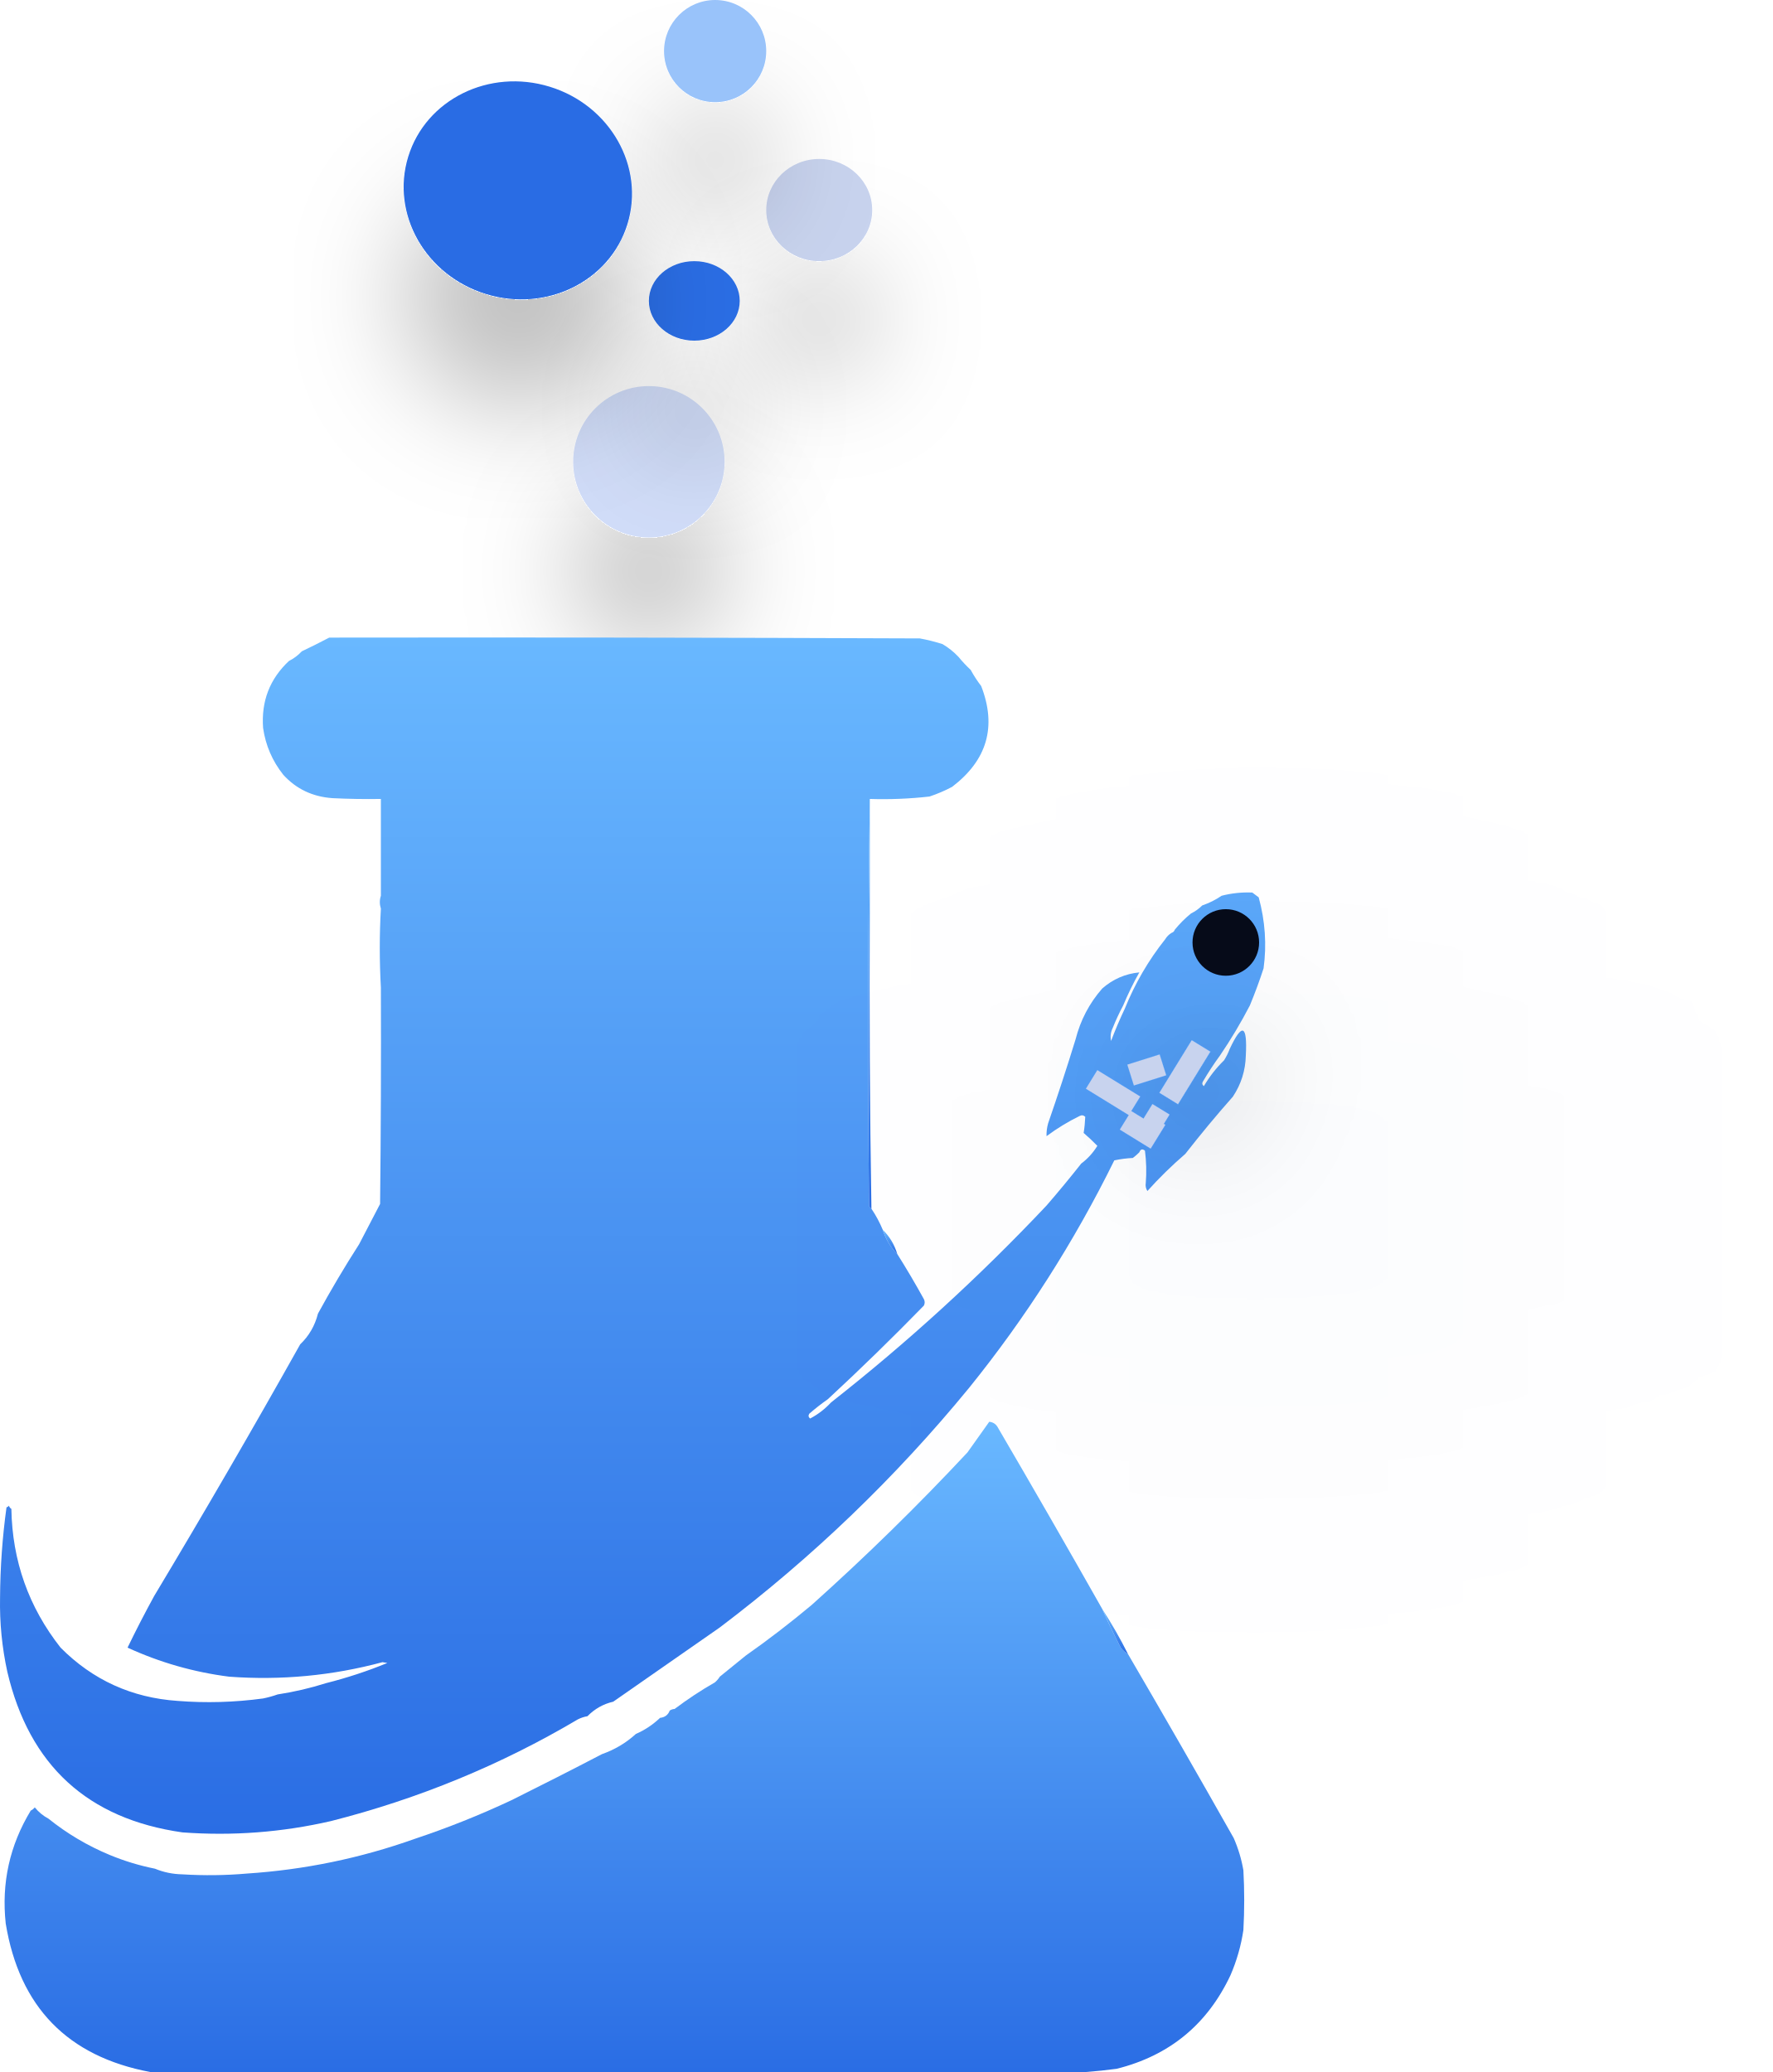
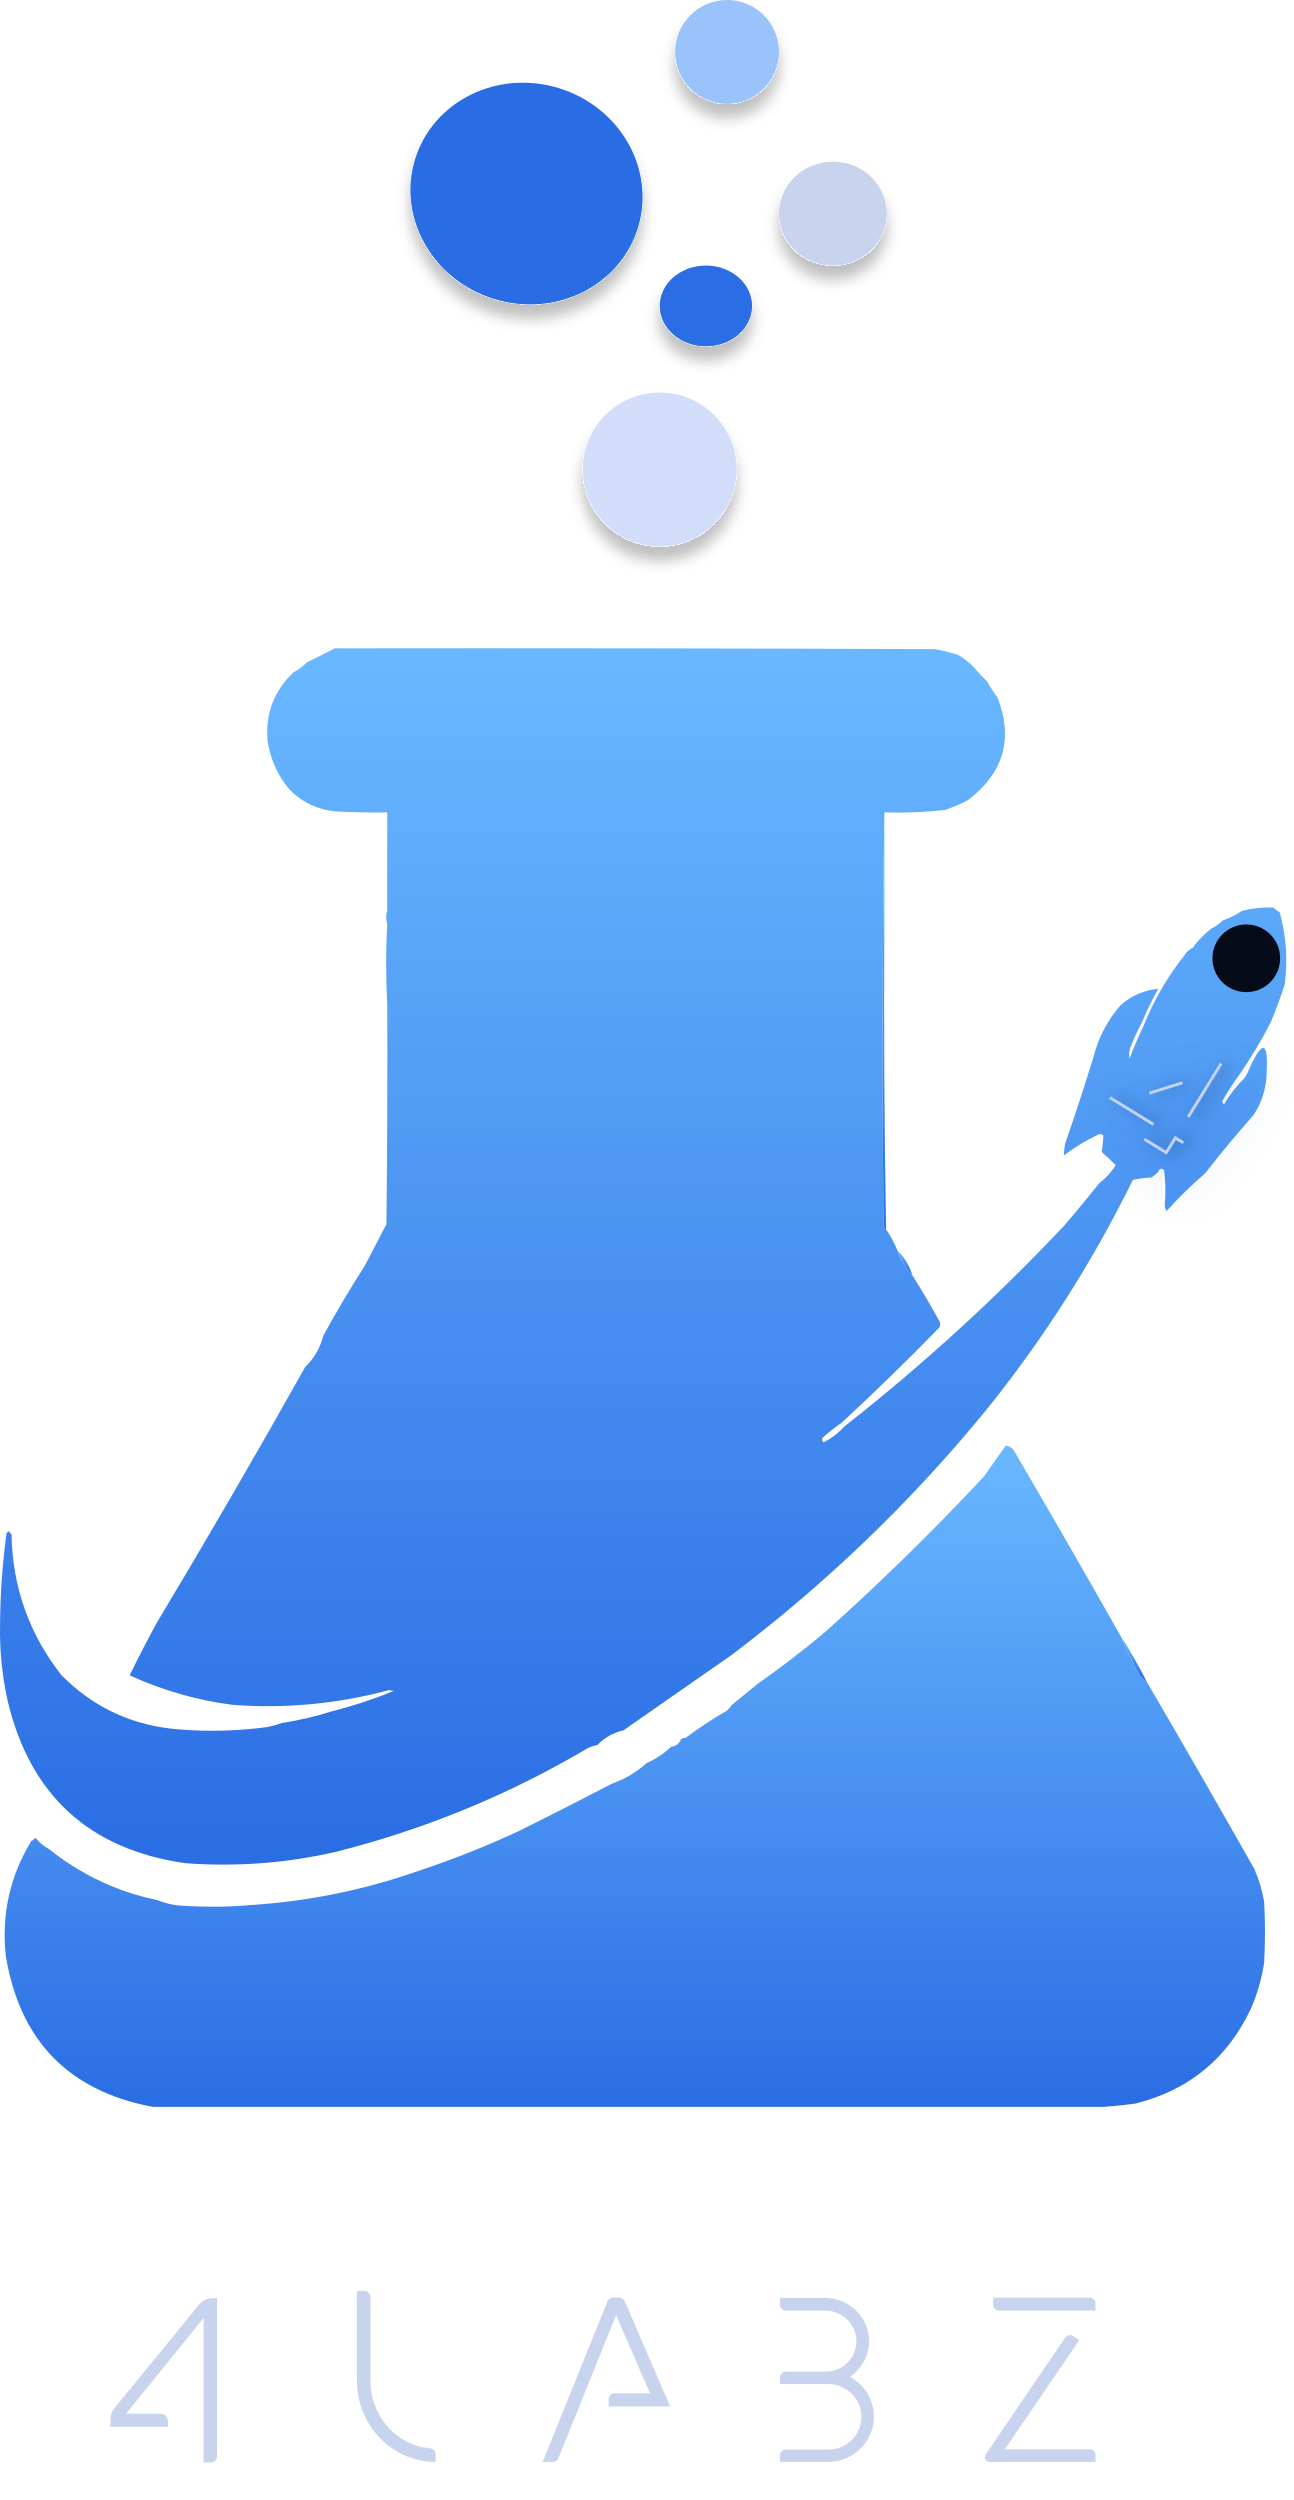
- <svg xmlns="http://www.w3.org/2000/svg" width="65" height="76" viewBox="0 0 65 76" fill="none">
-   <g filter="url(#filter0_d_2025_61)">
-     <ellipse cx="30.045" cy="7.705" rx="1.944" ry="1.874" fill="#C8D3EE" />
+ <svg xmlns="http://www.w3.org/2000/svg" width="374" height="723" viewBox="0 0 374 723" fill="none">
+   <g filter="url(#filter0_d_2025_28)">
+     <ellipse cx="240.874" cy="61.773" rx="15.582" ry="15.026" fill="#C8D3EE" />
  </g>
-   <g filter="url(#filter1_d_2025_61)">
-     <circle cx="23.798" cy="16.938" r="2.777" fill="#D1DDF9" />
+   <g filter="url(#filter1_d_2025_28)">
+     <circle cx="190.788" cy="135.789" r="22.261" fill="#D1DDF9" />
  </g>
-   <g filter="url(#filter2_d_2025_61)">
-     <circle cx="26.228" cy="1.874" r="1.874" fill="#99C3FA" />
+   <g filter="url(#filter2_d_2025_28)">
+     <circle cx="210.266" cy="15.026" r="15.026" fill="#99C3FA" />
  </g>
-   <g filter="url(#filter3_d_2025_61)">
-     <ellipse cx="25.464" cy="11.037" rx="1.666" ry="1.458" fill="#2A6DE4" />
+   <g filter="url(#filter3_d_2025_28)">
+     <ellipse cx="204.144" cy="88.486" rx="13.356" ry="11.687" fill="#2A6DE4" />
  </g>
-   <g filter="url(#filter4_d_2025_61)">
-     <ellipse cx="18.992" cy="6.983" rx="4.206" ry="3.978" transform="rotate(17.1161 18.9917 6.9826)" fill="#296CE4" />
+   <g filter="url(#filter4_d_2025_28)">
+     <ellipse cx="152.261" cy="55.981" rx="33.718" ry="31.895" transform="rotate(17.1161 152.261 55.9809)" fill="#296CE4" />
  </g>
-   <path fill-rule="evenodd" clip-rule="evenodd" d="M12.075 23.387C19.296 23.377 26.516 23.387 33.736 23.417C34.017 23.469 34.293 23.538 34.565 23.624C34.785 23.754 34.983 23.912 35.156 24.097C35.289 24.26 35.437 24.418 35.6 24.571C35.715 24.782 35.843 24.979 35.985 25.163C36.562 26.648 36.207 27.88 34.92 28.861C34.653 29.003 34.377 29.121 34.091 29.216C33.364 29.299 32.634 29.328 31.901 29.305C31.832 34.267 31.823 39.238 31.872 44.219C31.888 44.273 31.918 44.313 31.961 44.337C32.124 44.58 32.262 44.836 32.375 45.107C32.484 45.451 32.662 45.747 32.907 45.995C33.245 46.531 33.571 47.084 33.884 47.652C33.923 47.73 33.923 47.809 33.884 47.888C32.734 49.068 31.561 50.212 30.363 51.321C30.13 51.484 29.903 51.662 29.682 51.853C29.638 51.921 29.648 51.98 29.712 52.031C30.004 51.876 30.261 51.678 30.481 51.439C33.29 49.233 35.923 46.826 38.382 44.219C38.819 43.714 39.243 43.201 39.654 42.68C39.892 42.501 40.09 42.284 40.246 42.029C40.087 41.865 39.919 41.707 39.743 41.556C39.775 41.361 39.794 41.164 39.802 40.964C39.74 40.904 39.671 40.894 39.595 40.934C39.168 41.143 38.764 41.39 38.382 41.674C38.377 41.517 38.397 41.359 38.441 41.201C38.794 40.181 39.13 39.155 39.447 38.123C39.626 37.421 39.951 36.799 40.424 36.259C40.817 35.914 41.271 35.717 41.785 35.667C41.563 36.061 41.366 36.465 41.193 36.88C41.05 37.147 40.922 37.423 40.808 37.709C40.734 37.861 40.715 38.019 40.749 38.182C40.901 37.78 41.069 37.385 41.252 36.999C41.625 36.075 42.118 35.226 42.732 34.454C42.791 34.355 42.87 34.276 42.968 34.217C43.028 34.198 43.067 34.158 43.087 34.099C43.266 33.88 43.463 33.683 43.679 33.507C43.834 33.431 43.971 33.332 44.093 33.211C44.348 33.123 44.585 33.005 44.803 32.856C45.171 32.761 45.546 32.722 45.928 32.738C46.004 32.796 46.083 32.855 46.164 32.915C46.401 33.786 46.46 34.654 46.342 35.519C46.194 35.973 46.026 36.427 45.839 36.88C45.509 37.515 45.144 38.127 44.744 38.715C44.523 39.017 44.316 39.332 44.122 39.662C44.078 39.729 44.088 39.788 44.152 39.84C44.356 39.492 44.602 39.176 44.892 38.893C44.976 38.76 45.045 38.622 45.099 38.478C45.554 37.505 45.751 37.583 45.691 38.715C45.678 39.264 45.52 39.767 45.217 40.224C44.615 40.904 44.033 41.605 43.471 42.325C42.978 42.75 42.514 43.204 42.081 43.686C42.024 43.595 42.005 43.496 42.022 43.391C42.053 42.999 42.043 42.605 41.992 42.207C41.898 42.13 41.829 42.15 41.785 42.266C41.713 42.339 41.634 42.408 41.548 42.473C41.316 42.485 41.089 42.515 40.867 42.562C39.397 45.548 37.622 48.33 35.541 50.907C32.842 54.198 29.794 57.127 26.398 59.695C25.094 60.605 23.792 61.512 22.491 62.417C22.126 62.502 21.81 62.679 21.545 62.95C21.42 62.971 21.301 63.011 21.189 63.068C18.365 64.739 15.347 65.982 12.135 66.797C10.343 67.209 8.528 67.347 6.69 67.211C3.216 66.716 1.075 64.753 0.269 61.323C0.073 60.426 -0.016 59.518 0.002 58.6C0.009 57.488 0.087 56.383 0.239 55.286C0.276 55.279 0.305 55.26 0.328 55.227C0.344 55.281 0.374 55.321 0.417 55.345C0.45 57.25 1.051 58.947 2.222 60.435C3.402 61.622 4.833 62.273 6.512 62.388C7.551 62.471 8.597 62.441 9.649 62.299C9.837 62.26 10.015 62.211 10.182 62.151C10.787 62.058 11.379 61.92 11.957 61.737C12.726 61.543 13.475 61.297 14.206 60.997C14.147 60.987 14.088 60.977 14.028 60.968C12.187 61.463 10.313 61.64 8.406 61.5C7.109 61.335 5.867 60.98 4.678 60.435C4.987 59.796 5.313 59.164 5.654 58.541C7.487 55.486 9.273 52.409 11.01 49.309C11.333 49 11.55 48.625 11.661 48.184C12.133 47.32 12.636 46.471 13.17 45.639C13.429 45.145 13.685 44.652 13.94 44.16C13.969 41.517 13.979 38.873 13.969 36.23C13.915 35.237 13.915 34.27 13.969 33.33C13.918 33.166 13.918 33.008 13.969 32.856C13.969 32.836 13.969 32.817 13.969 32.797C13.969 31.633 13.969 30.469 13.969 29.305C13.377 29.315 12.785 29.305 12.194 29.276C11.465 29.225 10.863 28.939 10.389 28.418C9.986 27.909 9.74 27.337 9.649 26.701C9.577 25.724 9.892 24.905 10.596 24.245C10.774 24.156 10.932 24.037 11.069 23.89C11.411 23.727 11.746 23.56 12.075 23.387Z" fill="url(#paint0_linear_2025_61)" />
-   <g filter="url(#filter5_dd_2025_61)">
-     <path d="M42.65 39.059L41.466 39.432M44.048 38.365L42.863 40.292M41.28 41.093L42.07 41.58L42.398 41.047L42.684 41.222M41.608 40.56L40.036 39.593" stroke="#C8D3EE" stroke-width="0.8" />
+   <path d="M61.384 664.624H62.752V710.488C62.752 711.352 62.032 712.144 61.096 712.144H58.864V670.384C58.36 671.032 36.976 697.384 36.472 698.032H46.408C47.56 698.032 48.568 698.968 48.568 700.192V701.848H31.936V699.832C31.936 698.608 32.296 697.384 33.088 696.448L57.64 666.424C58.576 665.272 59.944 664.624 61.384 664.624ZM107.113 688.456C107.113 698.752 114.745 707.248 124.393 708.04C125.329 708.184 125.977 708.904 125.977 709.84V712C113.449 712 103.225 701.488 103.225 688.456V662.536H105.313C106.321 662.536 107.113 663.328 107.113 664.264V688.456ZM161.48 710.92C161.192 711.64 160.544 712 159.896 712H156.944L175.664 665.56C175.952 664.912 176.6 664.48 177.32 664.48H179.048C179.768 664.48 180.416 664.912 180.704 665.56L193.808 695.944H176.024V693.856C176.024 692.92 176.816 692.128 177.824 692.128H187.976L178.184 669.52L161.48 710.92ZM245.801 687.376C250.049 689.68 252.929 694.288 252.713 699.472C252.425 706.528 246.449 712 239.393 712H225.569V710.128C225.569 709.192 226.289 708.4 227.297 708.4H239.681C244.937 708.4 249.257 704.008 249.113 698.68C248.969 693.496 244.577 689.464 239.465 689.464H225.569V687.592C225.569 686.656 226.289 685.864 227.297 685.864H238.889C243.641 685.864 247.601 681.976 247.673 677.224C247.745 672.256 243.569 668.224 238.673 668.224H227.297C226.289 668.224 225.569 667.432 225.569 666.496V664.552H238.601C245.513 664.552 251.273 670.096 251.345 676.936C251.345 681.328 249.113 685.144 245.801 687.376ZM288.948 668.224C288.012 668.224 287.22 667.432 287.22 666.496V664.48H315.084C316.092 664.48 316.812 665.272 316.812 666.208V668.224H288.948ZM312.132 676.792L290.604 708.328H315.084C316.092 708.328 316.812 709.048 316.812 710.056V712H286.212C285.06 712 284.412 710.776 285.06 709.84L308.028 676.072C308.604 675.28 309.684 675.064 310.476 675.64L312.132 676.792Z" fill="#C8D3EE" />
+   <path fill-rule="evenodd" clip-rule="evenodd" d="M96.81 187.497C154.695 187.418 212.58 187.497 270.465 187.734C272.719 188.151 274.934 188.705 277.108 189.395C278.879 190.437 280.46 191.702 281.852 193.191C282.918 194.496 284.104 195.761 285.411 196.986C286.332 198.68 287.36 200.261 288.495 201.731C293.12 213.636 290.273 223.521 279.955 231.385C277.818 232.519 275.604 233.468 273.312 234.232C267.486 234.893 261.634 235.131 255.757 234.944C255.204 274.719 255.125 314.575 255.52 354.509C255.651 354.944 255.889 355.26 256.231 355.458C257.543 357.403 258.65 359.459 259.553 361.626C260.428 364.384 261.852 366.756 263.823 368.743C266.533 373.048 269.142 377.477 271.651 382.029C271.968 382.661 271.968 383.294 271.651 383.926C262.435 393.381 253.025 402.554 243.421 411.446C241.552 412.756 239.733 414.179 237.964 415.716C237.609 416.254 237.688 416.729 238.202 417.139C240.549 415.895 242.605 414.313 244.37 412.394C266.886 394.705 288 375.41 307.711 354.509C311.212 350.458 314.612 346.345 317.912 342.173C319.82 340.739 321.402 339 322.657 336.954C321.378 335.638 320.033 334.373 318.624 333.158C318.879 331.596 319.037 330.014 319.098 328.414C318.6 327.931 318.047 327.852 317.438 328.177C314.013 329.85 310.771 331.827 307.711 334.107C307.676 332.846 307.834 331.581 308.185 330.312C311.02 322.138 313.708 313.914 316.251 305.639C317.683 300.006 320.293 295.024 324.08 290.694C327.234 287.929 330.872 286.347 334.993 285.949C333.216 289.107 331.635 292.349 330.248 295.676C329.103 297.809 328.075 300.023 327.164 302.318C326.571 303.541 326.413 304.806 326.69 306.114C327.91 302.884 329.255 299.72 330.723 296.624C333.711 289.214 337.665 282.413 342.584 276.222C343.059 275.431 343.691 274.799 344.482 274.324C344.957 274.166 345.273 273.85 345.431 273.376C346.867 271.623 348.449 270.041 350.176 268.631C351.417 268.021 352.524 267.23 353.497 266.259C355.546 265.551 357.444 264.602 359.191 263.412C362.14 262.652 365.146 262.336 368.206 262.463C368.82 262.932 369.452 263.406 370.103 263.886C371.999 270.869 372.474 277.828 371.527 284.763C370.338 288.403 368.994 292.041 367.494 295.676C364.853 300.763 361.927 305.666 358.716 310.384C356.949 312.802 355.288 315.333 353.734 317.975C353.379 318.514 353.458 318.988 353.971 319.399C355.605 316.61 357.582 314.08 359.902 311.807C360.575 310.745 361.129 309.638 361.563 308.486C365.211 300.678 366.793 301.311 366.308 310.384C366.203 314.784 364.937 318.817 362.512 322.483C357.685 327.934 353.02 333.548 348.515 339.327C344.556 342.732 340.84 346.369 337.365 350.239C336.913 349.506 336.755 348.715 336.891 347.867C337.144 344.729 337.065 341.566 336.653 338.378C335.904 337.761 335.351 337.919 334.993 338.852C334.415 339.436 333.782 339.99 333.095 340.513C331.235 340.609 329.415 340.846 327.639 341.224C315.853 365.167 301.619 387.467 284.937 408.124C263.294 434.511 238.859 457.997 211.631 478.583C201.182 485.873 190.744 493.148 180.317 500.408C177.383 501.085 174.853 502.508 172.725 504.678C171.725 504.849 170.776 505.166 169.878 505.627C147.238 519.023 123.04 528.987 97.285 535.519C82.921 538.826 68.371 539.933 53.634 538.84C25.779 534.871 8.62 519.134 2.154 491.63C0.583 484.441 -0.129 477.166 0.019 469.805C0.069 460.886 0.701 452.03 1.917 443.235C2.21 443.182 2.447 443.024 2.629 442.76C2.76 443.195 2.998 443.511 3.34 443.709C3.606 458.98 8.43 472.582 17.811 484.513C27.277 494.029 38.743 499.248 52.21 500.171C60.54 500.835 68.922 500.598 77.357 499.459C78.865 499.146 80.288 498.751 81.627 498.273C86.48 497.525 91.224 496.418 95.861 494.952C102.022 493.399 108.032 491.422 113.891 489.021C113.417 488.942 112.942 488.863 112.468 488.784C97.701 492.753 82.677 494.176 67.393 493.054C56.997 491.731 47.033 488.884 37.502 484.513C39.985 479.389 42.595 474.328 45.331 469.33C60.025 444.839 74.339 420.166 88.27 395.314C90.855 392.837 92.594 389.832 93.489 386.299C97.272 379.368 101.305 372.567 105.588 365.897C107.66 361.933 109.716 357.98 111.756 354.035C111.993 332.843 112.072 311.65 111.993 290.456C111.554 282.496 111.554 274.747 111.993 267.207C111.58 265.892 111.58 264.627 111.993 263.412C111.993 263.254 111.993 263.095 111.993 262.937C111.993 253.606 111.993 244.275 111.993 234.944C107.246 235.022 102.501 234.944 97.759 234.706C91.916 234.301 87.093 232.008 83.288 227.827C80.06 223.751 78.083 219.164 77.357 214.067C76.776 206.233 79.307 199.669 84.949 194.377C86.379 193.66 87.644 192.711 88.744 191.53C91.481 190.226 94.169 188.882 96.81 187.497Z" fill="url(#paint0_linear_2025_28)" />
+   <g filter="url(#filter5_dd_2025_28)">
+     <path d="M341.924 313.136L332.43 316.128M353.138 307.577L343.633 323.022M330.94 329.446L337.279 333.347L339.908 329.075L342.194 330.481M333.569 325.173L320.972 317.421" stroke="#C8D3EE" stroke-width="0.8" />
  </g>
-   <path fill-rule="evenodd" clip-rule="evenodd" d="M31.901 29.306C31.901 30.707 31.901 32.107 31.901 33.508C31.882 37.12 31.902 40.73 31.96 44.338C31.918 44.313 31.888 44.274 31.872 44.22C31.822 39.239 31.832 34.267 31.901 29.306Z" fill="url(#paint1_linear_2025_61)" />
-   <path fill-rule="evenodd" clip-rule="evenodd" d="M32.374 45.107C32.626 45.353 32.804 45.649 32.907 45.995C32.661 45.747 32.484 45.451 32.374 45.107Z" fill="url(#paint2_linear_2025_61)" />
-   <path fill-rule="evenodd" clip-rule="evenodd" d="M36.281 52.15C36.409 52.163 36.508 52.222 36.577 52.327C37.873 54.543 39.155 56.772 40.424 59.015C40.634 59.494 40.861 59.967 41.104 60.435C41.182 60.535 41.27 60.614 41.371 60.672C42.676 62.907 43.968 65.156 45.247 67.419C45.413 67.799 45.532 68.193 45.602 68.602C45.642 69.332 45.642 70.062 45.602 70.792C45.517 71.364 45.359 71.916 45.129 72.449C44.28 74.255 42.889 75.399 40.956 75.882C40.583 75.932 40.208 75.972 39.832 76C38.037 76 36.242 76 34.446 76C24.8 76 15.153 76 5.506 76C2.479 75.428 0.714 73.614 0.21 70.555C0.049 69.069 0.354 67.688 1.127 66.412C1.184 66.386 1.233 66.346 1.275 66.294C1.419 66.469 1.587 66.607 1.778 66.708C2.461 67.257 3.211 67.701 4.027 68.04C4.563 68.262 5.116 68.429 5.684 68.543C5.999 68.674 6.334 68.743 6.69 68.75C7.489 68.799 8.278 68.789 9.057 68.721C11.169 68.582 13.22 68.158 15.212 67.448C16.424 67.044 17.608 66.571 18.763 66.028C19.877 65.474 20.982 64.912 22.077 64.341C22.545 64.176 22.96 63.93 23.32 63.601C23.65 63.457 23.945 63.26 24.208 63.01C24.384 62.991 24.502 62.903 24.563 62.743C24.616 62.707 24.675 62.687 24.741 62.684C25.21 62.33 25.703 62.005 26.22 61.708C26.292 61.646 26.351 61.577 26.398 61.5C26.713 61.244 27.029 60.987 27.345 60.731C28.176 60.147 28.985 59.525 29.771 58.867C31.76 57.085 33.664 55.221 35.482 53.274C35.749 52.896 36.016 52.521 36.281 52.15Z" fill="url(#paint3_linear_2025_61)" />
-   <path fill-rule="evenodd" clip-rule="evenodd" d="M40.424 59.015C40.77 59.55 41.086 60.102 41.371 60.672C41.27 60.614 41.182 60.536 41.104 60.435C40.861 59.968 40.634 59.494 40.424 59.015Z" fill="url(#paint4_linear_2025_61)" />
-   <circle cx="44.957" cy="34.569" r="1.221" fill="#060B19" />
+   <path fill-rule="evenodd" clip-rule="evenodd" d="M255.757 234.944C255.757 246.174 255.757 257.402 255.757 268.632C255.604 297.588 255.762 326.53 256.231 355.459C255.889 355.261 255.652 354.945 255.52 354.51C255.125 314.575 255.204 274.72 255.757 234.944Z" fill="url(#paint1_linear_2025_28)" />
+   <path fill-rule="evenodd" clip-rule="evenodd" d="M259.552 361.627C261.571 363.602 262.994 365.974 263.823 368.744C261.852 366.757 260.428 364.385 259.552 361.627Z" fill="url(#paint2_linear_2025_28)" />
+   <path fill-rule="evenodd" clip-rule="evenodd" d="M290.867 418.089C291.894 418.194 292.685 418.669 293.24 419.513C303.627 437.276 313.907 455.148 324.08 473.128C325.763 476.968 327.582 480.764 329.537 484.515C330.157 485.318 330.868 485.95 331.672 486.413C342.138 504.335 352.497 522.365 362.749 540.502C364.081 543.548 365.03 546.712 365.596 549.991C365.913 555.843 365.913 561.695 365.596 567.547C364.911 572.132 363.646 576.56 361.8 580.832C354.996 595.308 343.846 604.48 328.35 608.351C325.356 608.756 322.351 609.072 319.336 609.3C304.943 609.3 290.551 609.3 276.159 609.3C198.821 609.3 121.483 609.3 44.145 609.3C19.874 604.719 5.719 590.168 1.68 565.649C0.389 553.733 2.84 542.662 9.034 532.436C9.488 532.221 9.884 531.905 10.22 531.487C11.376 532.885 12.72 533.992 14.253 534.808C19.733 539.211 25.743 542.769 32.283 545.484C36.584 547.26 41.013 548.605 45.568 549.517C48.094 550.567 50.783 551.121 53.634 551.177C60.042 551.57 66.369 551.491 72.613 550.94C89.54 549.832 105.988 546.432 121.957 540.739C131.673 537.5 141.163 533.705 150.425 529.352C159.357 524.913 168.213 520.405 176.995 515.83C180.747 514.508 184.068 512.531 186.959 509.899C189.6 508.744 191.972 507.163 194.076 505.154C195.485 505.008 196.434 504.296 196.923 503.019C197.346 502.73 197.82 502.572 198.346 502.545C202.11 499.709 206.065 497.1 210.208 494.716C210.782 494.223 211.257 493.669 211.631 493.055C214.162 490.999 216.693 488.943 219.223 486.887C225.893 482.201 232.377 477.219 238.676 471.941C254.625 457.657 269.887 442.711 284.462 427.104C286.606 424.071 288.741 421.067 290.867 418.089Z" fill="url(#paint3_linear_2025_28)" />
+   <path fill-rule="evenodd" clip-rule="evenodd" d="M324.08 473.127C326.855 477.412 329.386 481.84 331.671 486.412C330.868 485.949 330.156 485.317 329.536 484.514C327.581 480.763 325.762 476.967 324.08 473.127Z" fill="url(#paint4_linear_2025_28)" />
+   <circle cx="360.431" cy="277.142" r="9.789" fill="#060B19" />
  <defs>
-     <filter id="filter0_d_2025_61" x="24.101" y="5.831" width="11.887" height="11.748" filterUnits="userSpaceOnUse" color-interpolation-filters="sRGB">
+     <filter id="filter0_d_2025_28" x="221.292" y="46.747" width="39.165" height="38.052" filterUnits="userSpaceOnUse" color-interpolation-filters="sRGB">
      <feFlood flood-opacity="0" result="BackgroundImageFix" />
      <feColorMatrix in="SourceAlpha" type="matrix" values="0 0 0 0 0 0 0 0 0 0 0 0 0 0 0 0 0 0 127 0" result="hardAlpha" />
      <feOffset dy="4" />
      <feGaussianBlur stdDeviation="2" />
      <feComposite in2="hardAlpha" operator="out" />
      <feColorMatrix type="matrix" values="0 0 0 0 0 0 0 0 0 0 0 0 0 0 0 0 0 0 0.25 0" />
-       <feBlend mode="normal" in2="BackgroundImageFix" result="effect1_dropShadow_2025_61" />
-       <feBlend mode="normal" in="SourceGraphic" in2="effect1_dropShadow_2025_61" result="shape" />
+       <feBlend mode="normal" in2="BackgroundImageFix" result="effect1_dropShadow_2025_28" />
+       <feBlend mode="normal" in="SourceGraphic" in2="effect1_dropShadow_2025_28" result="shape" />
    </filter>
-     <filter id="filter1_d_2025_61" x="17.021" y="14.161" width="13.553" height="13.553" filterUnits="userSpaceOnUse" color-interpolation-filters="sRGB">
+     <filter id="filter1_d_2025_28" x="164.527" y="113.529" width="52.521" height="52.521" filterUnits="userSpaceOnUse" color-interpolation-filters="sRGB">
      <feFlood flood-opacity="0" result="BackgroundImageFix" />
      <feColorMatrix in="SourceAlpha" type="matrix" values="0 0 0 0 0 0 0 0 0 0 0 0 0 0 0 0 0 0 127 0" result="hardAlpha" />
      <feOffset dy="4" />
      <feGaussianBlur stdDeviation="2" />
      <feComposite in2="hardAlpha" operator="out" />
      <feColorMatrix type="matrix" values="0 0 0 0 0 0 0 0 0 0 0 0 0 0 0 0 0 0 0.25 0" />
-       <feBlend mode="normal" in2="BackgroundImageFix" result="effect1_dropShadow_2025_61" />
-       <feBlend mode="normal" in="SourceGraphic" in2="effect1_dropShadow_2025_61" result="shape" />
+       <feBlend mode="normal" in2="BackgroundImageFix" result="effect1_dropShadow_2025_28" />
+       <feBlend mode="normal" in="SourceGraphic" in2="effect1_dropShadow_2025_28" result="shape" />
    </filter>
-     <filter id="filter2_d_2025_61" x="20.354" y="0" width="11.748" height="11.748" filterUnits="userSpaceOnUse" color-interpolation-filters="sRGB">
+     <filter id="filter2_d_2025_28" x="191.24" y="0" width="38.052" height="38.052" filterUnits="userSpaceOnUse" color-interpolation-filters="sRGB">
      <feFlood flood-opacity="0" result="BackgroundImageFix" />
      <feColorMatrix in="SourceAlpha" type="matrix" values="0 0 0 0 0 0 0 0 0 0 0 0 0 0 0 0 0 0 127 0" result="hardAlpha" />
      <feOffset dy="4" />
      <feGaussianBlur stdDeviation="2" />
      <feComposite in2="hardAlpha" operator="out" />
      <feColorMatrix type="matrix" values="0 0 0 0 0 0 0 0 0 0 0 0 0 0 0 0 0 0 0.25 0" />
-       <feBlend mode="normal" in2="BackgroundImageFix" result="effect1_dropShadow_2025_61" />
-       <feBlend mode="normal" in="SourceGraphic" in2="effect1_dropShadow_2025_61" result="shape" />
+       <feBlend mode="normal" in2="BackgroundImageFix" result="effect1_dropShadow_2025_28" />
+       <feBlend mode="normal" in="SourceGraphic" in2="effect1_dropShadow_2025_28" result="shape" />
    </filter>
-     <filter id="filter3_d_2025_61" x="19.798" y="9.58" width="11.332" height="10.915" filterUnits="userSpaceOnUse" color-interpolation-filters="sRGB">
+     <filter id="filter3_d_2025_28" x="186.788" y="76.799" width="34.713" height="31.373" filterUnits="userSpaceOnUse" color-interpolation-filters="sRGB">
      <feFlood flood-opacity="0" result="BackgroundImageFix" />
      <feColorMatrix in="SourceAlpha" type="matrix" values="0 0 0 0 0 0 0 0 0 0 0 0 0 0 0 0 0 0 127 0" result="hardAlpha" />
      <feOffset dy="4" />
      <feGaussianBlur stdDeviation="2" />
      <feComposite in2="hardAlpha" operator="out" />
      <feColorMatrix type="matrix" values="0 0 0 0 0 0 0 0 0 0 0 0 0 0 0 0 0 0 0.25 0" />
-       <feBlend mode="normal" in2="BackgroundImageFix" result="effect1_dropShadow_2025_61" />
-       <feBlend mode="normal" in="SourceGraphic" in2="effect1_dropShadow_2025_61" result="shape" />
+       <feBlend mode="normal" in2="BackgroundImageFix" result="effect1_dropShadow_2025_28" />
+       <feBlend mode="normal" in="SourceGraphic" in2="effect1_dropShadow_2025_28" result="shape" />
    </filter>
-     <filter id="filter4_d_2025_61" x="10.804" y="2.983" width="16.375" height="15.999" filterUnits="userSpaceOnUse" color-interpolation-filters="sRGB">
+     <filter id="filter4_d_2025_28" x="114.689" y="23.915" width="75.145" height="72.132" filterUnits="userSpaceOnUse" color-interpolation-filters="sRGB">
      <feFlood flood-opacity="0" result="BackgroundImageFix" />
      <feColorMatrix in="SourceAlpha" type="matrix" values="0 0 0 0 0 0 0 0 0 0 0 0 0 0 0 0 0 0 127 0" result="hardAlpha" />
      <feOffset dy="4" />
      <feGaussianBlur stdDeviation="2" />
      <feComposite in2="hardAlpha" operator="out" />
      <feColorMatrix type="matrix" values="0 0 0 0 0 0 0 0 0 0 0 0 0 0 0 0 0 0 0.25 0" />
-       <feBlend mode="normal" in2="BackgroundImageFix" result="effect1_dropShadow_2025_61" />
-       <feBlend mode="normal" in="SourceGraphic" in2="effect1_dropShadow_2025_61" result="shape" />
+       <feBlend mode="normal" in2="BackgroundImageFix" result="effect1_dropShadow_2025_28" />
+       <feBlend mode="normal" in="SourceGraphic" in2="effect1_dropShadow_2025_28" result="shape" />
    </filter>
-     <filter id="filter5_dd_2025_61" x="27.827" y="26.156" width="36.562" height="35.974" filterUnits="userSpaceOnUse" color-interpolation-filters="sRGB">
+     <filter id="filter5_dd_2025_28" x="308.762" y="295.367" width="64.717" height="58.529" filterUnits="userSpaceOnUse" color-interpolation-filters="sRGB">
      <feFlood flood-opacity="0" result="BackgroundImageFix" />
      <feColorMatrix in="SourceAlpha" type="matrix" values="0 0 0 0 0 0 0 0 0 0 0 0 0 0 0 0 0 0 127 0" result="hardAlpha" />
      <feOffset dx="4" dy="4" />
      <feGaussianBlur stdDeviation="8" />
      <feComposite in2="hardAlpha" operator="out" />
      <feColorMatrix type="matrix" values="0 0 0 0 0.067 0 0 0 0 0.243 0 0 0 0 0.698 0 0 0 1 0" />
-       <feBlend mode="normal" in2="BackgroundImageFix" result="effect1_dropShadow_2025_61" />
+       <feBlend mode="normal" in2="BackgroundImageFix" result="effect1_dropShadow_2025_28" />
      <feColorMatrix in="SourceAlpha" type="matrix" values="0 0 0 0 0 0 0 0 0 0 0 0 0 0 0 0 0 0 127 0" result="hardAlpha" />
      <feOffset dx="2" />
      <feGaussianBlur stdDeviation="2" />
      <feComposite in2="hardAlpha" operator="out" />
      <feColorMatrix type="matrix" values="0 0 0 0 0 0 0 0 0 0 0 0 0 0 0 0 0 0 0.25 0" />
-       <feBlend mode="normal" in2="effect1_dropShadow_2025_61" result="effect2_dropShadow_2025_61" />
-       <feBlend mode="normal" in="SourceGraphic" in2="effect2_dropShadow_2025_61" result="shape" />
+       <feBlend mode="normal" in2="effect1_dropShadow_2025_28" result="effect2_dropShadow_2025_28" />
+       <feBlend mode="normal" in="SourceGraphic" in2="effect2_dropShadow_2025_28" result="shape" />
    </filter>
-     <linearGradient id="paint0_linear_2025_61" x1="23.2" y1="23.383" x2="23.2" y2="67.262" gradientUnits="userSpaceOnUse">
+     <linearGradient id="paint0_linear_2025_28" x1="186" y1="187.467" x2="186" y2="539.247" gradientUnits="userSpaceOnUse">
      <stop stop-color="#69B8FF" />
      <stop offset="1" stop-color="#2A6DE4" />
    </linearGradient>
-     <linearGradient id="paint1_linear_2025_61" x1="31.901" y1="29.306" x2="31.901" y2="44.338" gradientUnits="userSpaceOnUse">
+     <linearGradient id="paint1_linear_2025_28" x1="255.752" y1="234.944" x2="255.752" y2="355.459" gradientUnits="userSpaceOnUse">
      <stop stop-color="#69B8FF" />
      <stop offset="1" stop-color="#2A6DE4" />
    </linearGradient>
-     <linearGradient id="paint2_linear_2025_61" x1="32.641" y1="45.107" x2="32.641" y2="45.995" gradientUnits="userSpaceOnUse">
+     <linearGradient id="paint2_linear_2025_28" x1="261.688" y1="361.627" x2="261.688" y2="368.744" gradientUnits="userSpaceOnUse">
      <stop stop-color="#69B8FF" />
      <stop offset="1" stop-color="#2A6DE4" />
    </linearGradient>
-     <linearGradient id="paint3_linear_2025_61" x1="22.9" y1="52.15" x2="22.9" y2="76" gradientUnits="userSpaceOnUse">
+     <linearGradient id="paint3_linear_2025_28" x1="183.59" y1="418.089" x2="183.59" y2="609.3" gradientUnits="userSpaceOnUse">
      <stop stop-color="#69B8FF" />
      <stop offset="1" stop-color="#2A6DE4" />
    </linearGradient>
-     <linearGradient id="paint4_linear_2025_61" x1="40.897" y1="59.015" x2="40.897" y2="60.672" gradientUnits="userSpaceOnUse">
+     <linearGradient id="paint4_linear_2025_28" x1="327.876" y1="473.127" x2="327.876" y2="486.412" gradientUnits="userSpaceOnUse">
      <stop stop-color="#69B8FF" />
      <stop offset="1" stop-color="#2A6DE4" />
    </linearGradient>
  </defs>
</svg>
